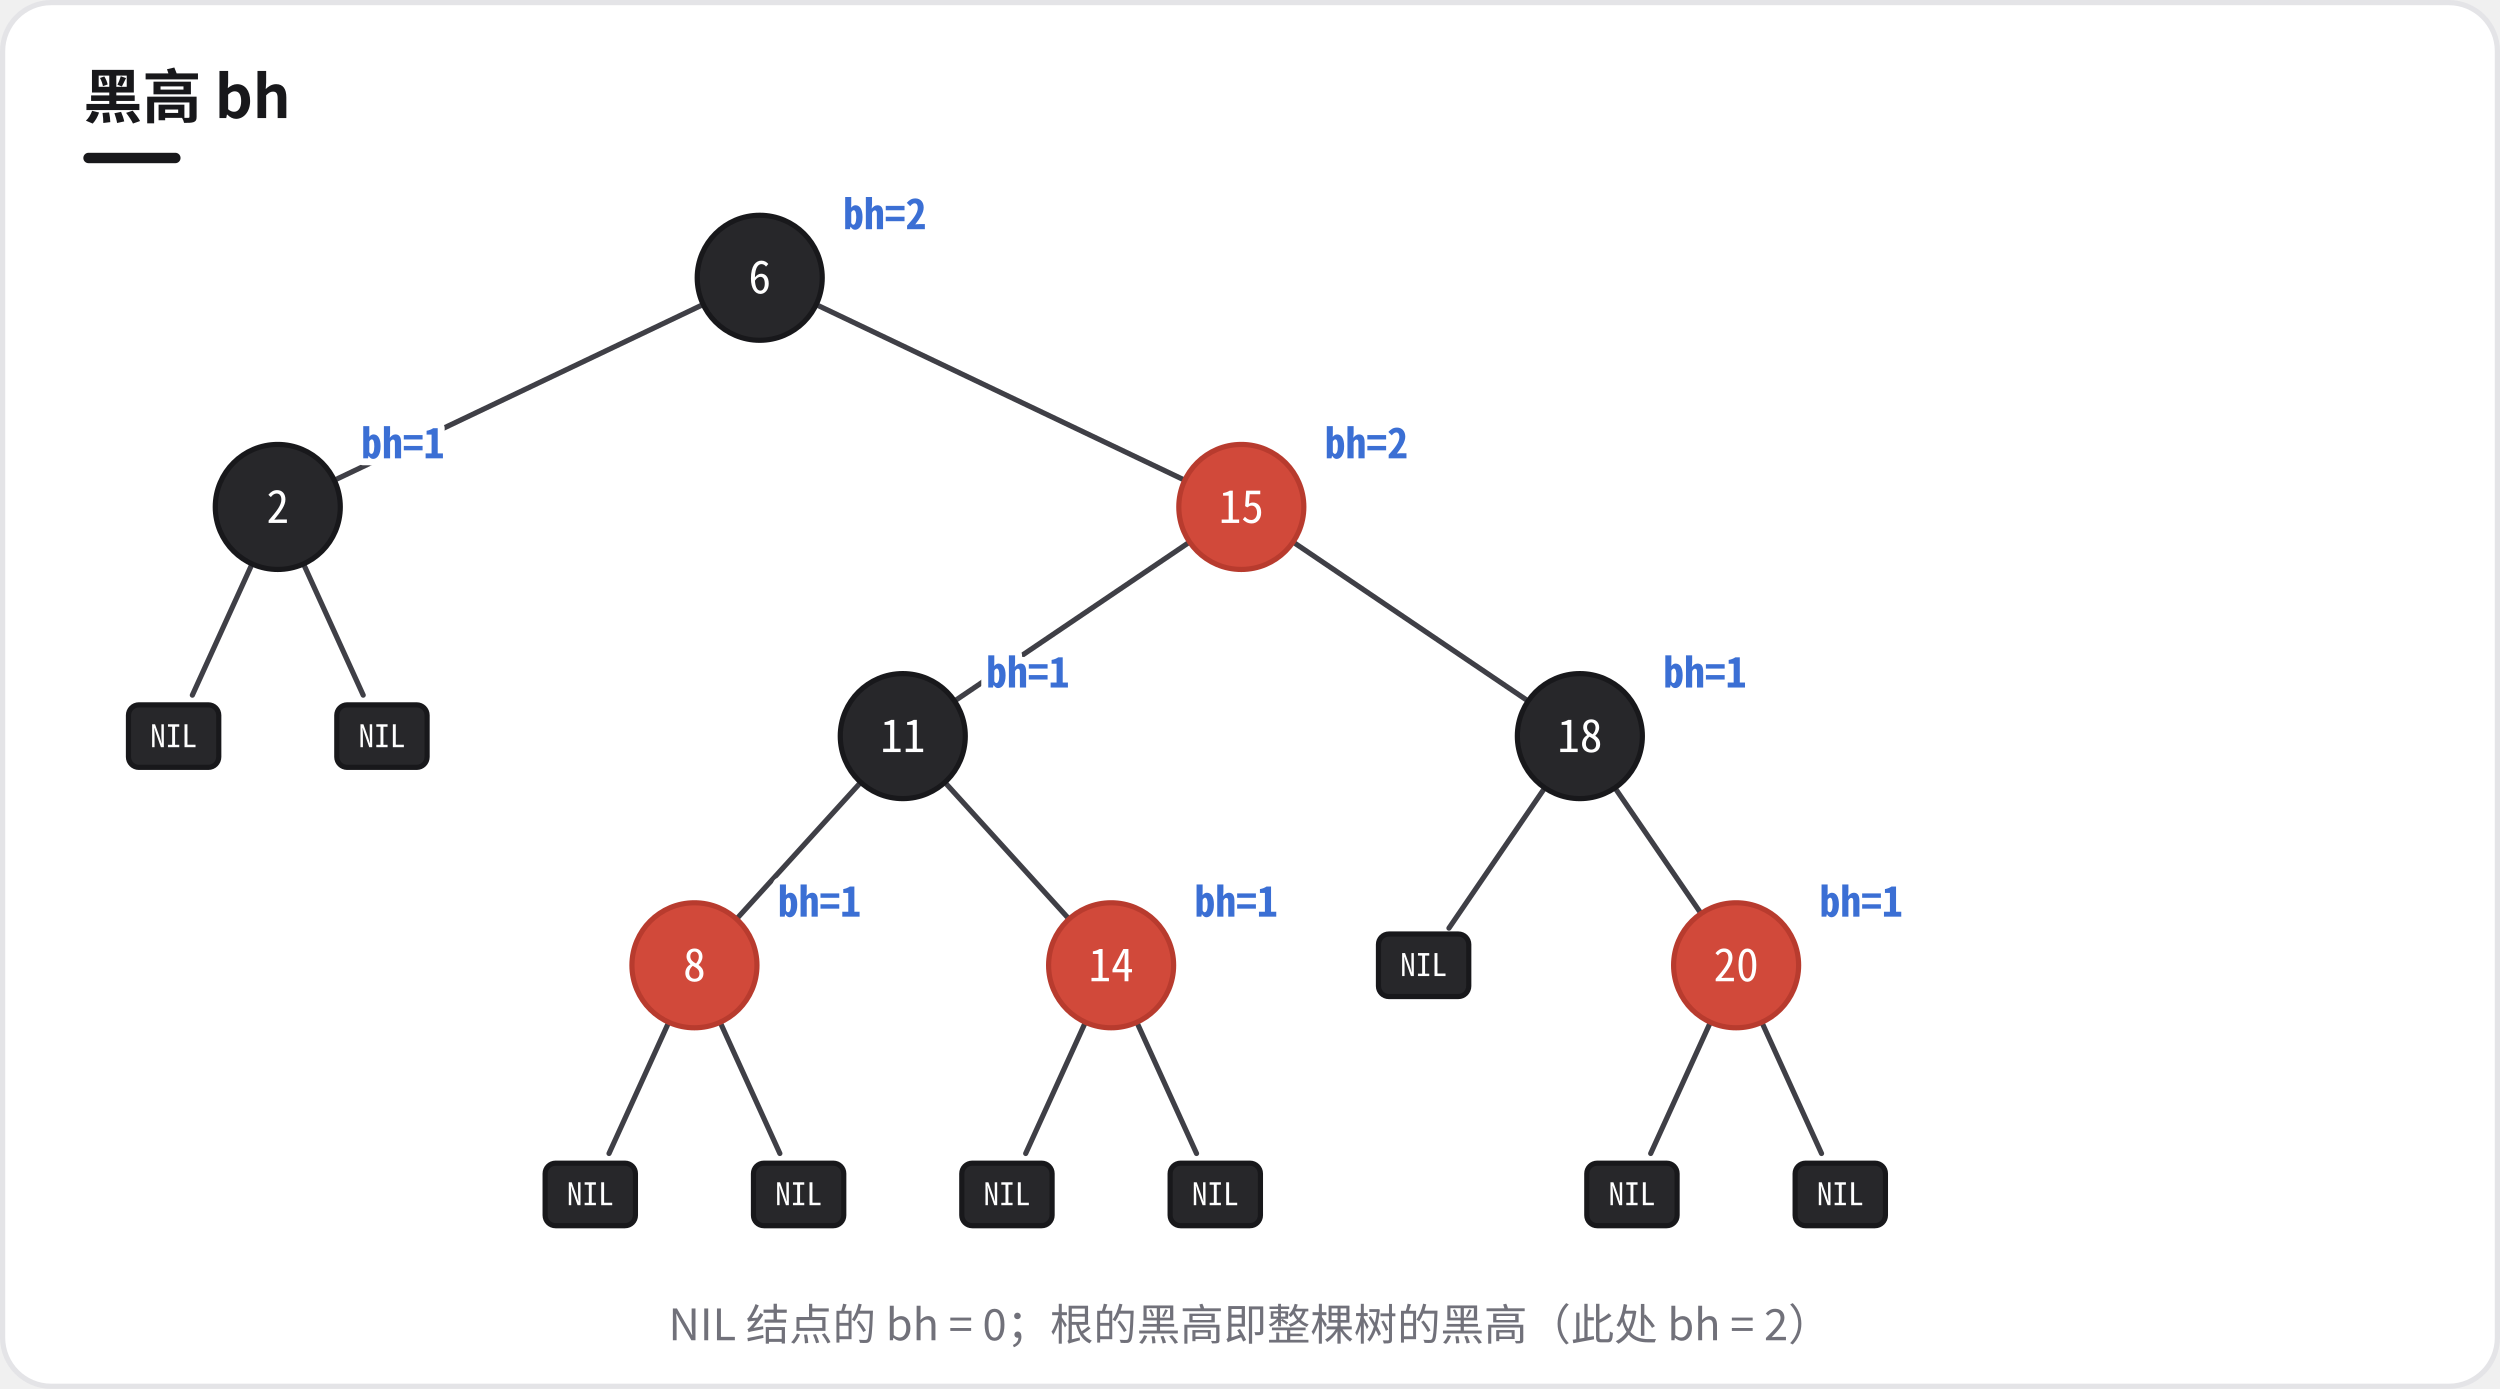
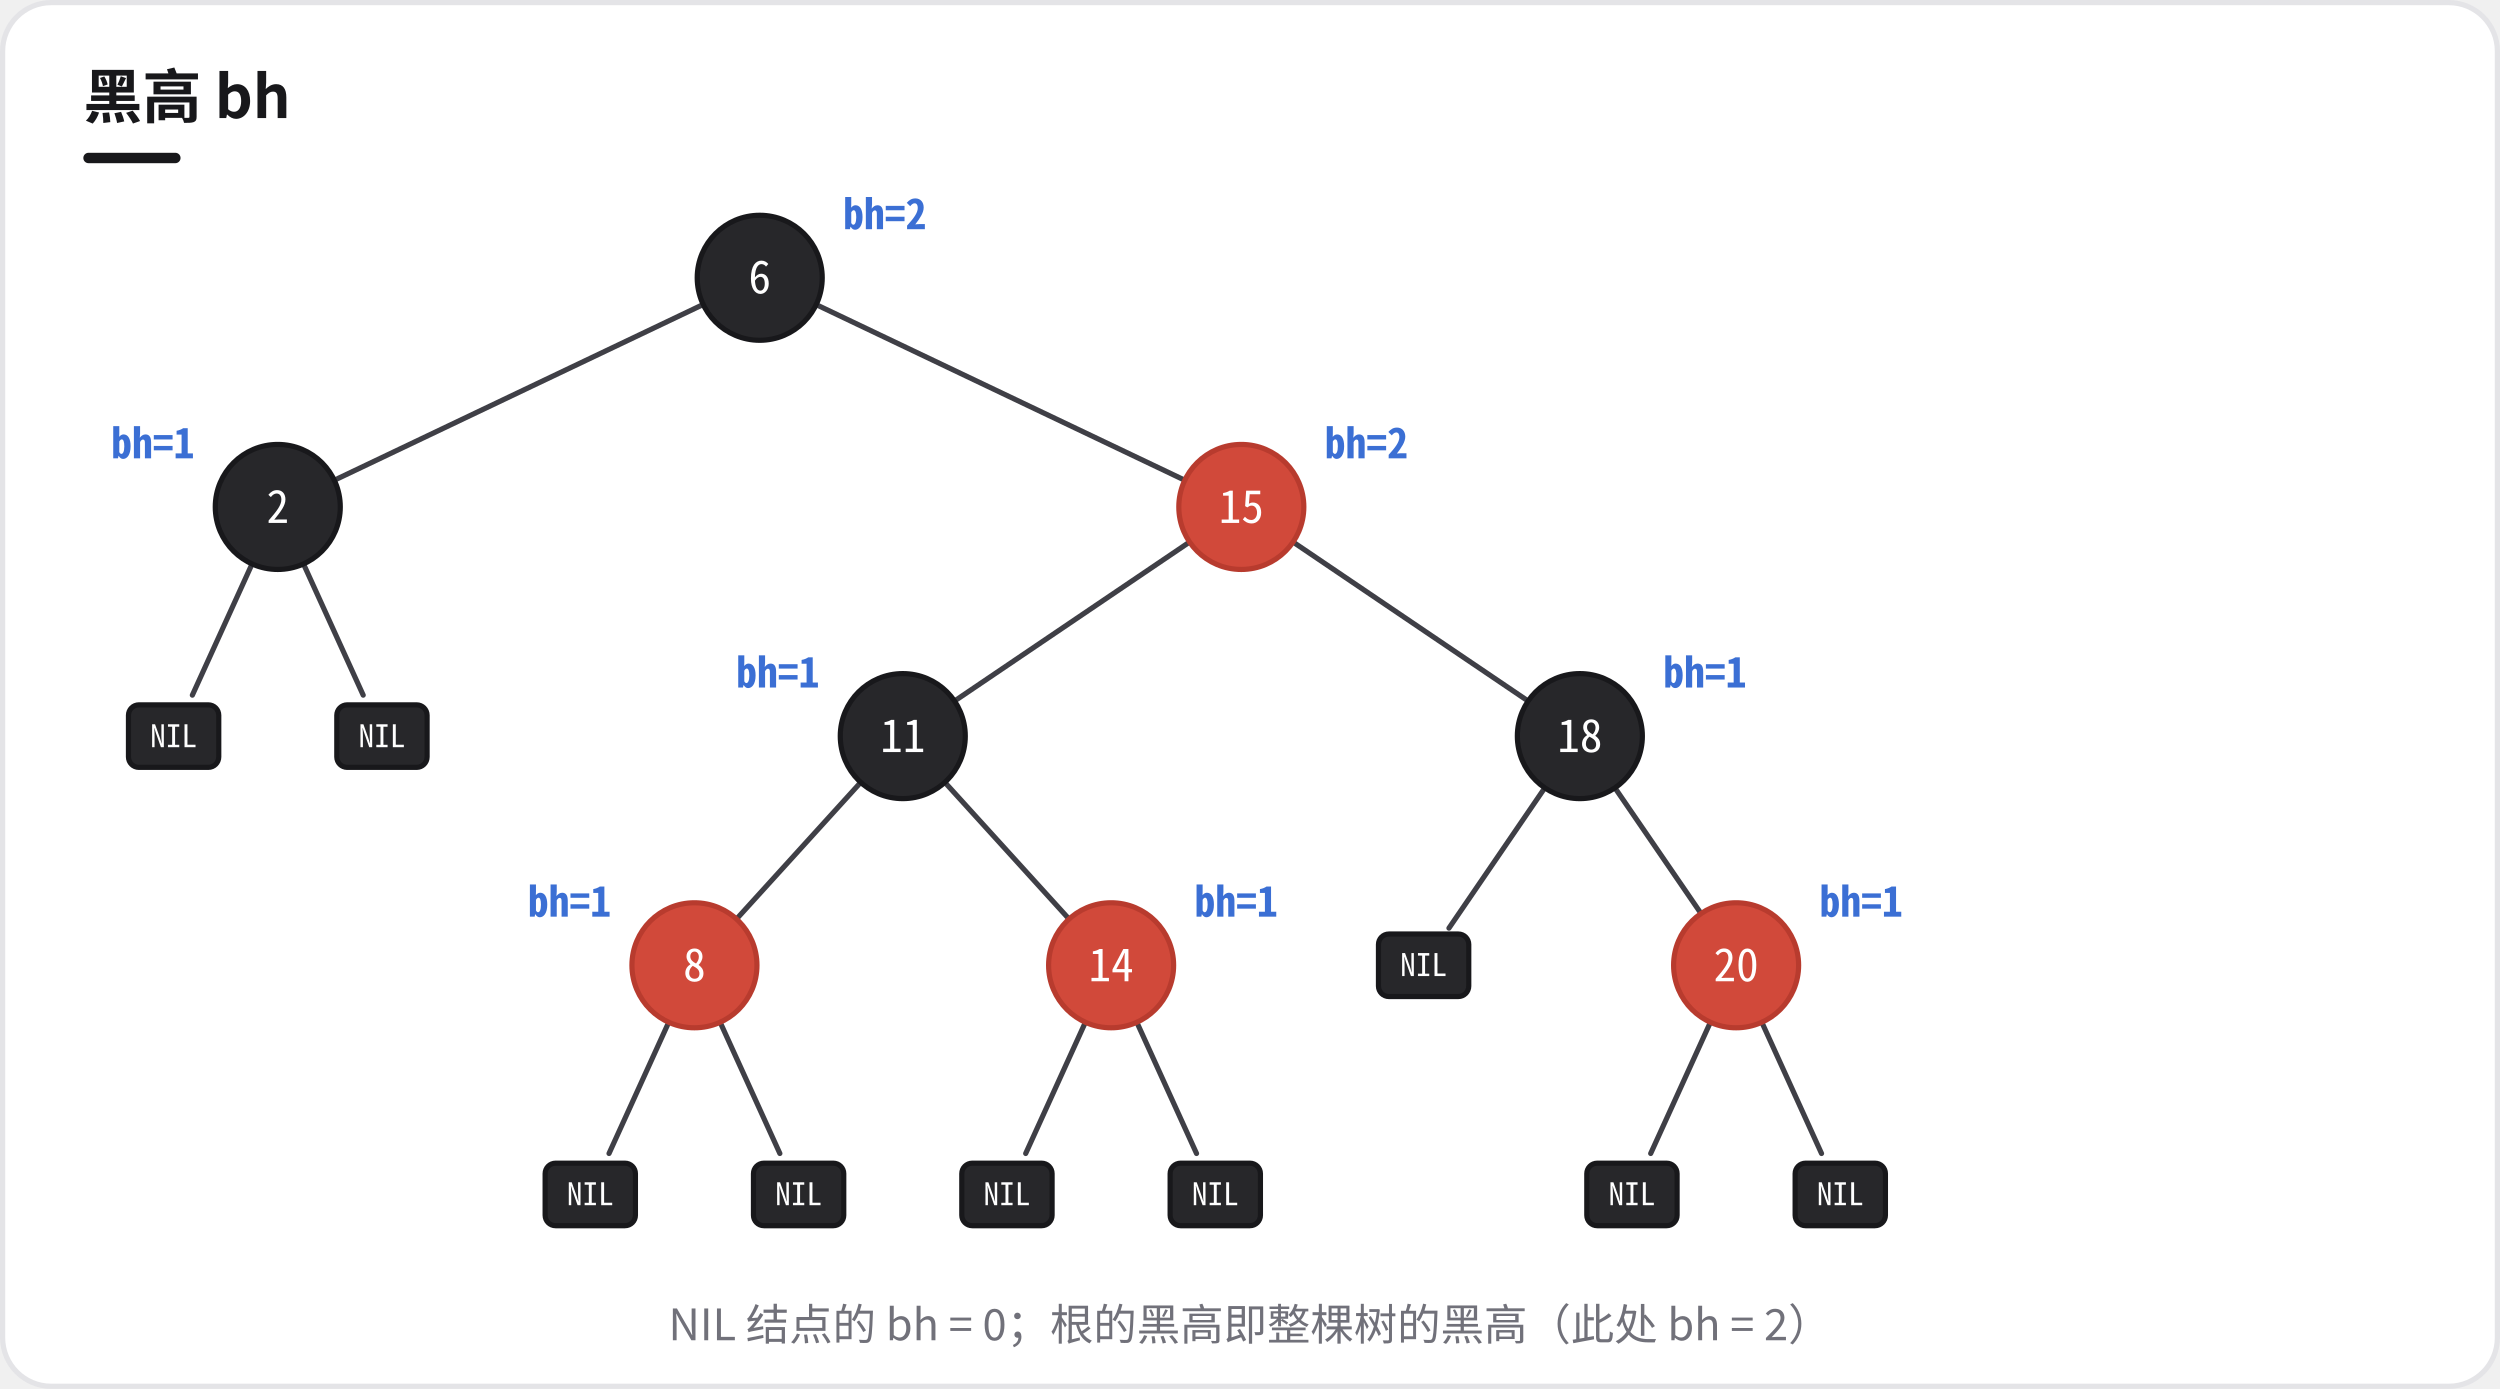
<svg xmlns="http://www.w3.org/2000/svg" viewBox="0 0 720 400" width="720" height="400" font-family="'PingFang SC','Hiragino Sans GB','Microsoft YaHei','Noto Sans CJK SC','Source Han Sans SC',system-ui,sans-serif" font-size="15" xml:space="preserve" style="white-space:pre" role="img" aria-label="结点的黑高 bh：从该结点到任一 NIL 的路径上黑结点个数（不含自身）">
  <rect x="0.75" y="0.75" width="718.5" height="398.5" rx="14" fill="#ffffff" stroke="#e4e4e7" stroke-width="1.5" />
  <text x="24" y="34" font-size="17" fill="#18181b" font-weight="700">黑高 bh</text>
  <rect x="24" y="44" width="28" height="3" rx="1.5" fill="#18181b" />
  <path d="M72.6 162.4L55.4 200.2" fill="none" stroke="#3f3f46" stroke-width="1.5" stroke-linecap="round" stroke-linejoin="round" />
  <path d="M87.4 162.4L104.6 200.2" fill="none" stroke="#3f3f46" stroke-width="1.5" stroke-linecap="round" stroke-linejoin="round" />
  <path d="M192.6 294.4L175.4 332.2" fill="none" stroke="#3f3f46" stroke-width="1.5" stroke-linecap="round" stroke-linejoin="round" />
  <path d="M207.4 294.4L224.6 332.2" fill="none" stroke="#3f3f46" stroke-width="1.5" stroke-linecap="round" stroke-linejoin="round" />
  <path d="M312.6 294.4L295.4 332.2" fill="none" stroke="#3f3f46" stroke-width="1.5" stroke-linecap="round" stroke-linejoin="round" />
  <path d="M327.4 294.4L344.6 332.2" fill="none" stroke="#3f3f46" stroke-width="1.5" stroke-linecap="round" stroke-linejoin="round" />
  <path d="M247.9 225.3L212.1 264.7" fill="none" stroke="#3f3f46" stroke-width="1.5" stroke-linecap="round" stroke-linejoin="round" />
  <path d="M272.1 225.3L307.9 264.7" fill="none" stroke="#3f3f46" stroke-width="1.5" stroke-linecap="round" stroke-linejoin="round" />
  <path d="M492.6 294.4L475.4 332.2" fill="none" stroke="#3f3f46" stroke-width="1.5" stroke-linecap="round" stroke-linejoin="round" />
  <path d="M507.4 294.4L524.6 332.2" fill="none" stroke="#3f3f46" stroke-width="1.5" stroke-linecap="round" stroke-linejoin="round" />
  <path d="M444.9 226.9L417.3 267.3" fill="none" stroke="#3f3f46" stroke-width="1.5" stroke-linecap="round" stroke-linejoin="round" />
  <path d="M465.1 226.9L489.9 263.1" fill="none" stroke="#3f3f46" stroke-width="1.5" stroke-linecap="round" stroke-linejoin="round" />
  <path d="M342.6 156.1L274.9 201.9" fill="none" stroke="#3f3f46" stroke-width="1.5" stroke-linecap="round" stroke-linejoin="round" />
  <path d="M372.4 156.1L440.1 201.9" fill="none" stroke="#3f3f46" stroke-width="1.5" stroke-linecap="round" stroke-linejoin="round" />
  <path d="M202.5 87.7L96.3 138.3" fill="none" stroke="#3f3f46" stroke-width="1.5" stroke-linecap="round" stroke-linejoin="round" />
  <path d="M235 87.7L341.2 138.3" fill="none" stroke="#3f3f46" stroke-width="1.5" stroke-linecap="round" stroke-linejoin="round" />
  <rect x="37" y="203" width="26" height="18" rx="3" fill="#27272a" stroke="#18181b" stroke-width="1.5" />
  <text x="50" y="215.2" font-size="9" fill="#ffffff" text-anchor="middle" font-family="'JetBrains Mono','SF Mono',Menlo,Consolas,'Noto Sans Mono CJK SC',monospace">NIL</text>
  <rect x="97" y="203" width="26" height="18" rx="3" fill="#27272a" stroke="#18181b" stroke-width="1.5" />
  <text x="110" y="215.2" font-size="9" fill="#ffffff" text-anchor="middle" font-family="'JetBrains Mono','SF Mono',Menlo,Consolas,'Noto Sans Mono CJK SC',monospace">NIL</text>
  <circle cx="80" cy="146" r="18" fill="#27272a" stroke="#18181b" stroke-width="1.5" />
  <text x="80" y="150.6" font-size="13" fill="#ffffff" text-anchor="middle" font-weight="500" font-family="'JetBrains Mono','SF Mono',Menlo,Consolas,'Noto Sans Mono CJK SC',monospace">2</text>
  <rect x="157" y="335" width="26" height="18" rx="3" fill="#27272a" stroke="#18181b" stroke-width="1.5" />
  <text x="170" y="347.1" font-size="9" fill="#ffffff" text-anchor="middle" font-family="'JetBrains Mono','SF Mono',Menlo,Consolas,'Noto Sans Mono CJK SC',monospace">NIL</text>
  <rect x="217" y="335" width="26" height="18" rx="3" fill="#27272a" stroke="#18181b" stroke-width="1.5" />
  <text x="230" y="347.1" font-size="9" fill="#ffffff" text-anchor="middle" font-family="'JetBrains Mono','SF Mono',Menlo,Consolas,'Noto Sans Mono CJK SC',monospace">NIL</text>
  <circle cx="200" cy="278" r="18" fill="#d1493a" stroke="#b83b2e" stroke-width="1.5" />
  <text x="200" y="282.6" font-size="13" fill="#ffffff" text-anchor="middle" font-weight="500" font-family="'JetBrains Mono','SF Mono',Menlo,Consolas,'Noto Sans Mono CJK SC',monospace">8</text>
  <rect x="277" y="335" width="26" height="18" rx="3" fill="#27272a" stroke="#18181b" stroke-width="1.5" />
  <text x="290" y="347.1" font-size="9" fill="#ffffff" text-anchor="middle" font-family="'JetBrains Mono','SF Mono',Menlo,Consolas,'Noto Sans Mono CJK SC',monospace">NIL</text>
  <rect x="337" y="335" width="26" height="18" rx="3" fill="#27272a" stroke="#18181b" stroke-width="1.5" />
  <text x="350" y="347.1" font-size="9" fill="#ffffff" text-anchor="middle" font-family="'JetBrains Mono','SF Mono',Menlo,Consolas,'Noto Sans Mono CJK SC',monospace">NIL</text>
  <circle cx="320" cy="278" r="18" fill="#d1493a" stroke="#b83b2e" stroke-width="1.5" />
  <text x="320" y="282.6" font-size="13" fill="#ffffff" text-anchor="middle" font-weight="500" font-family="'JetBrains Mono','SF Mono',Menlo,Consolas,'Noto Sans Mono CJK SC',monospace">14</text>
  <circle cx="260" cy="212" r="18" fill="#27272a" stroke="#18181b" stroke-width="1.5" />
  <text x="260" y="216.6" font-size="13" fill="#ffffff" text-anchor="middle" font-weight="500" font-family="'JetBrains Mono','SF Mono',Menlo,Consolas,'Noto Sans Mono CJK SC',monospace">11</text>
  <rect x="397" y="269" width="26" height="18" rx="3" fill="#27272a" stroke="#18181b" stroke-width="1.5" />
  <text x="410" y="281.1" font-size="9" fill="#ffffff" text-anchor="middle" font-family="'JetBrains Mono','SF Mono',Menlo,Consolas,'Noto Sans Mono CJK SC',monospace">NIL</text>
  <rect x="457" y="335" width="26" height="18" rx="3" fill="#27272a" stroke="#18181b" stroke-width="1.5" />
  <text x="470" y="347.1" font-size="9" fill="#ffffff" text-anchor="middle" font-family="'JetBrains Mono','SF Mono',Menlo,Consolas,'Noto Sans Mono CJK SC',monospace">NIL</text>
  <rect x="517" y="335" width="26" height="18" rx="3" fill="#27272a" stroke="#18181b" stroke-width="1.5" />
  <text x="530" y="347.1" font-size="9" fill="#ffffff" text-anchor="middle" font-family="'JetBrains Mono','SF Mono',Menlo,Consolas,'Noto Sans Mono CJK SC',monospace">NIL</text>
  <circle cx="500" cy="278" r="18" fill="#d1493a" stroke="#b83b2e" stroke-width="1.5" />
  <text x="500" y="282.6" font-size="13" fill="#ffffff" text-anchor="middle" font-weight="500" font-family="'JetBrains Mono','SF Mono',Menlo,Consolas,'Noto Sans Mono CJK SC',monospace">20</text>
  <circle cx="455" cy="212" r="18" fill="#27272a" stroke="#18181b" stroke-width="1.5" />
  <text x="455" y="216.6" font-size="13" fill="#ffffff" text-anchor="middle" font-weight="500" font-family="'JetBrains Mono','SF Mono',Menlo,Consolas,'Noto Sans Mono CJK SC',monospace">18</text>
  <circle cx="357.5" cy="146" r="18" fill="#d1493a" stroke="#b83b2e" stroke-width="1.5" />
  <text x="357.5" y="150.6" font-size="13" fill="#ffffff" text-anchor="middle" font-weight="500" font-family="'JetBrains Mono','SF Mono',Menlo,Consolas,'Noto Sans Mono CJK SC',monospace">15</text>
  <circle cx="218.8" cy="80" r="18" fill="#27272a" stroke="#18181b" stroke-width="1.5" />
  <text x="218.8" y="84.5" font-size="13" fill="#ffffff" text-anchor="middle" font-weight="500" font-family="'JetBrains Mono','SF Mono',Menlo,Consolas,'Noto Sans Mono CJK SC',monospace">6</text>
  <text x="242.8" y="66" font-size="12" fill="#3b6fd4" font-weight="600" font-family="'JetBrains Mono','SF Mono',Menlo,Consolas,'Noto Sans Mono CJK SC',monospace" stroke="#fff" stroke-width="4" stroke-linejoin="round" paint-order="stroke">bh=2</text>
-   <text x="104" y="132" font-size="12" fill="#3b6fd4" font-weight="600" font-family="'JetBrains Mono','SF Mono',Menlo,Consolas,'Noto Sans Mono CJK SC',monospace" stroke="#fff" stroke-width="4" stroke-linejoin="round" paint-order="stroke">bh=1</text>
+   <text x="56" y="132" font-size="12" fill="#3b6fd4" text-anchor="end" font-weight="600" font-family="'JetBrains Mono','SF Mono',Menlo,Consolas,'Noto Sans Mono CJK SC',monospace" stroke="#fff" stroke-width="4" stroke-linejoin="round" paint-order="stroke">bh=1</text>
  <text x="381.5" y="132" font-size="12" fill="#3b6fd4" font-weight="600" font-family="'JetBrains Mono','SF Mono',Menlo,Consolas,'Noto Sans Mono CJK SC',monospace" stroke="#fff" stroke-width="4" stroke-linejoin="round" paint-order="stroke">bh=2</text>
-   <text x="284" y="198" font-size="12" fill="#3b6fd4" font-weight="600" font-family="'JetBrains Mono','SF Mono',Menlo,Consolas,'Noto Sans Mono CJK SC',monospace" stroke="#fff" stroke-width="4" stroke-linejoin="round" paint-order="stroke">bh=1</text>
+   <text x="236" y="198" font-size="12" fill="#3b6fd4" text-anchor="end" font-weight="600" font-family="'JetBrains Mono','SF Mono',Menlo,Consolas,'Noto Sans Mono CJK SC',monospace" stroke="#fff" stroke-width="4" stroke-linejoin="round" paint-order="stroke">bh=1</text>
  <text x="479" y="198" font-size="12" fill="#3b6fd4" font-weight="600" font-family="'JetBrains Mono','SF Mono',Menlo,Consolas,'Noto Sans Mono CJK SC',monospace" stroke="#fff" stroke-width="4" stroke-linejoin="round" paint-order="stroke">bh=1</text>
-   <text x="224" y="264" font-size="12" fill="#3b6fd4" font-weight="600" font-family="'JetBrains Mono','SF Mono',Menlo,Consolas,'Noto Sans Mono CJK SC',monospace" stroke="#fff" stroke-width="4" stroke-linejoin="round" paint-order="stroke">bh=1</text>
+   <text x="176" y="264" font-size="12" fill="#3b6fd4" text-anchor="end" font-weight="600" font-family="'JetBrains Mono','SF Mono',Menlo,Consolas,'Noto Sans Mono CJK SC',monospace" stroke="#fff" stroke-width="4" stroke-linejoin="round" paint-order="stroke">bh=1</text>
  <text x="344" y="264" font-size="12" fill="#3b6fd4" font-weight="600" font-family="'JetBrains Mono','SF Mono',Menlo,Consolas,'Noto Sans Mono CJK SC',monospace" stroke="#fff" stroke-width="4" stroke-linejoin="round" paint-order="stroke">bh=1</text>
  <text x="524" y="264" font-size="12" fill="#3b6fd4" font-weight="600" font-family="'JetBrains Mono','SF Mono',Menlo,Consolas,'Noto Sans Mono CJK SC',monospace" stroke="#fff" stroke-width="4" stroke-linejoin="round" paint-order="stroke">bh=1</text>
  <text x="360" y="386" font-size="12.5" fill="#71717a" text-anchor="middle">NIL 结点的 bh = 0；根的黑高即整棵树的黑高（此处 bh = 2）</text>
</svg>
